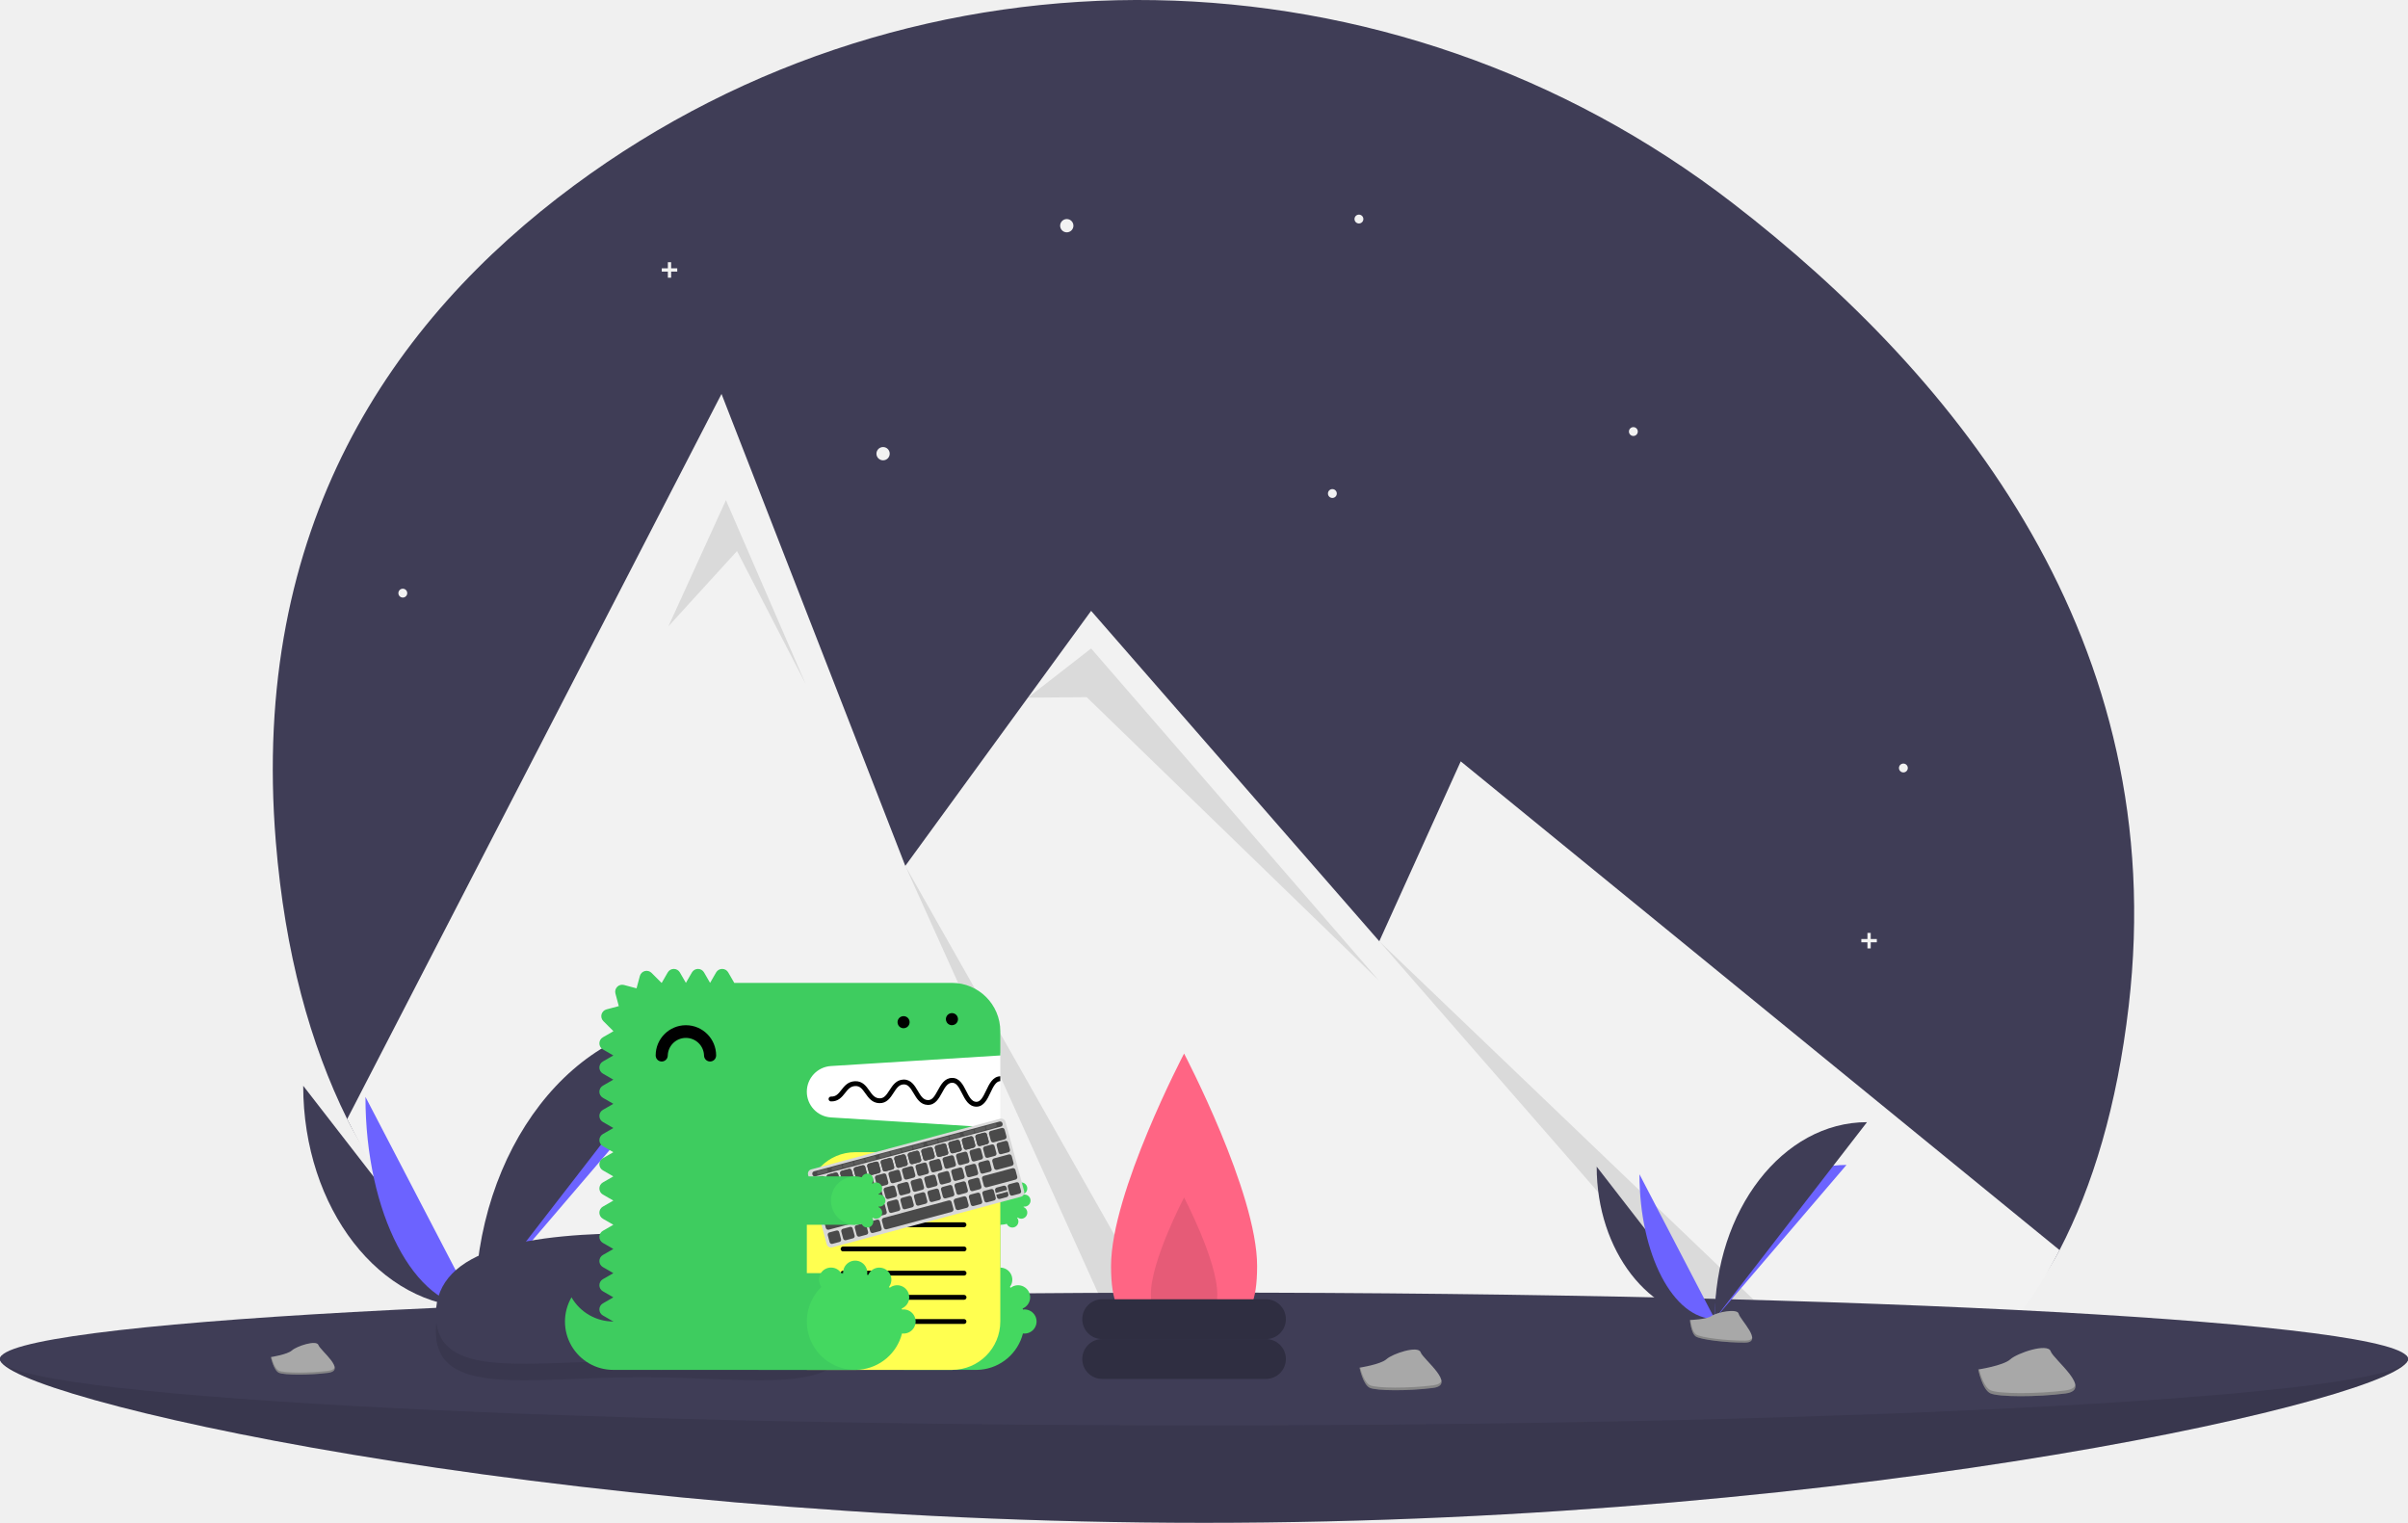
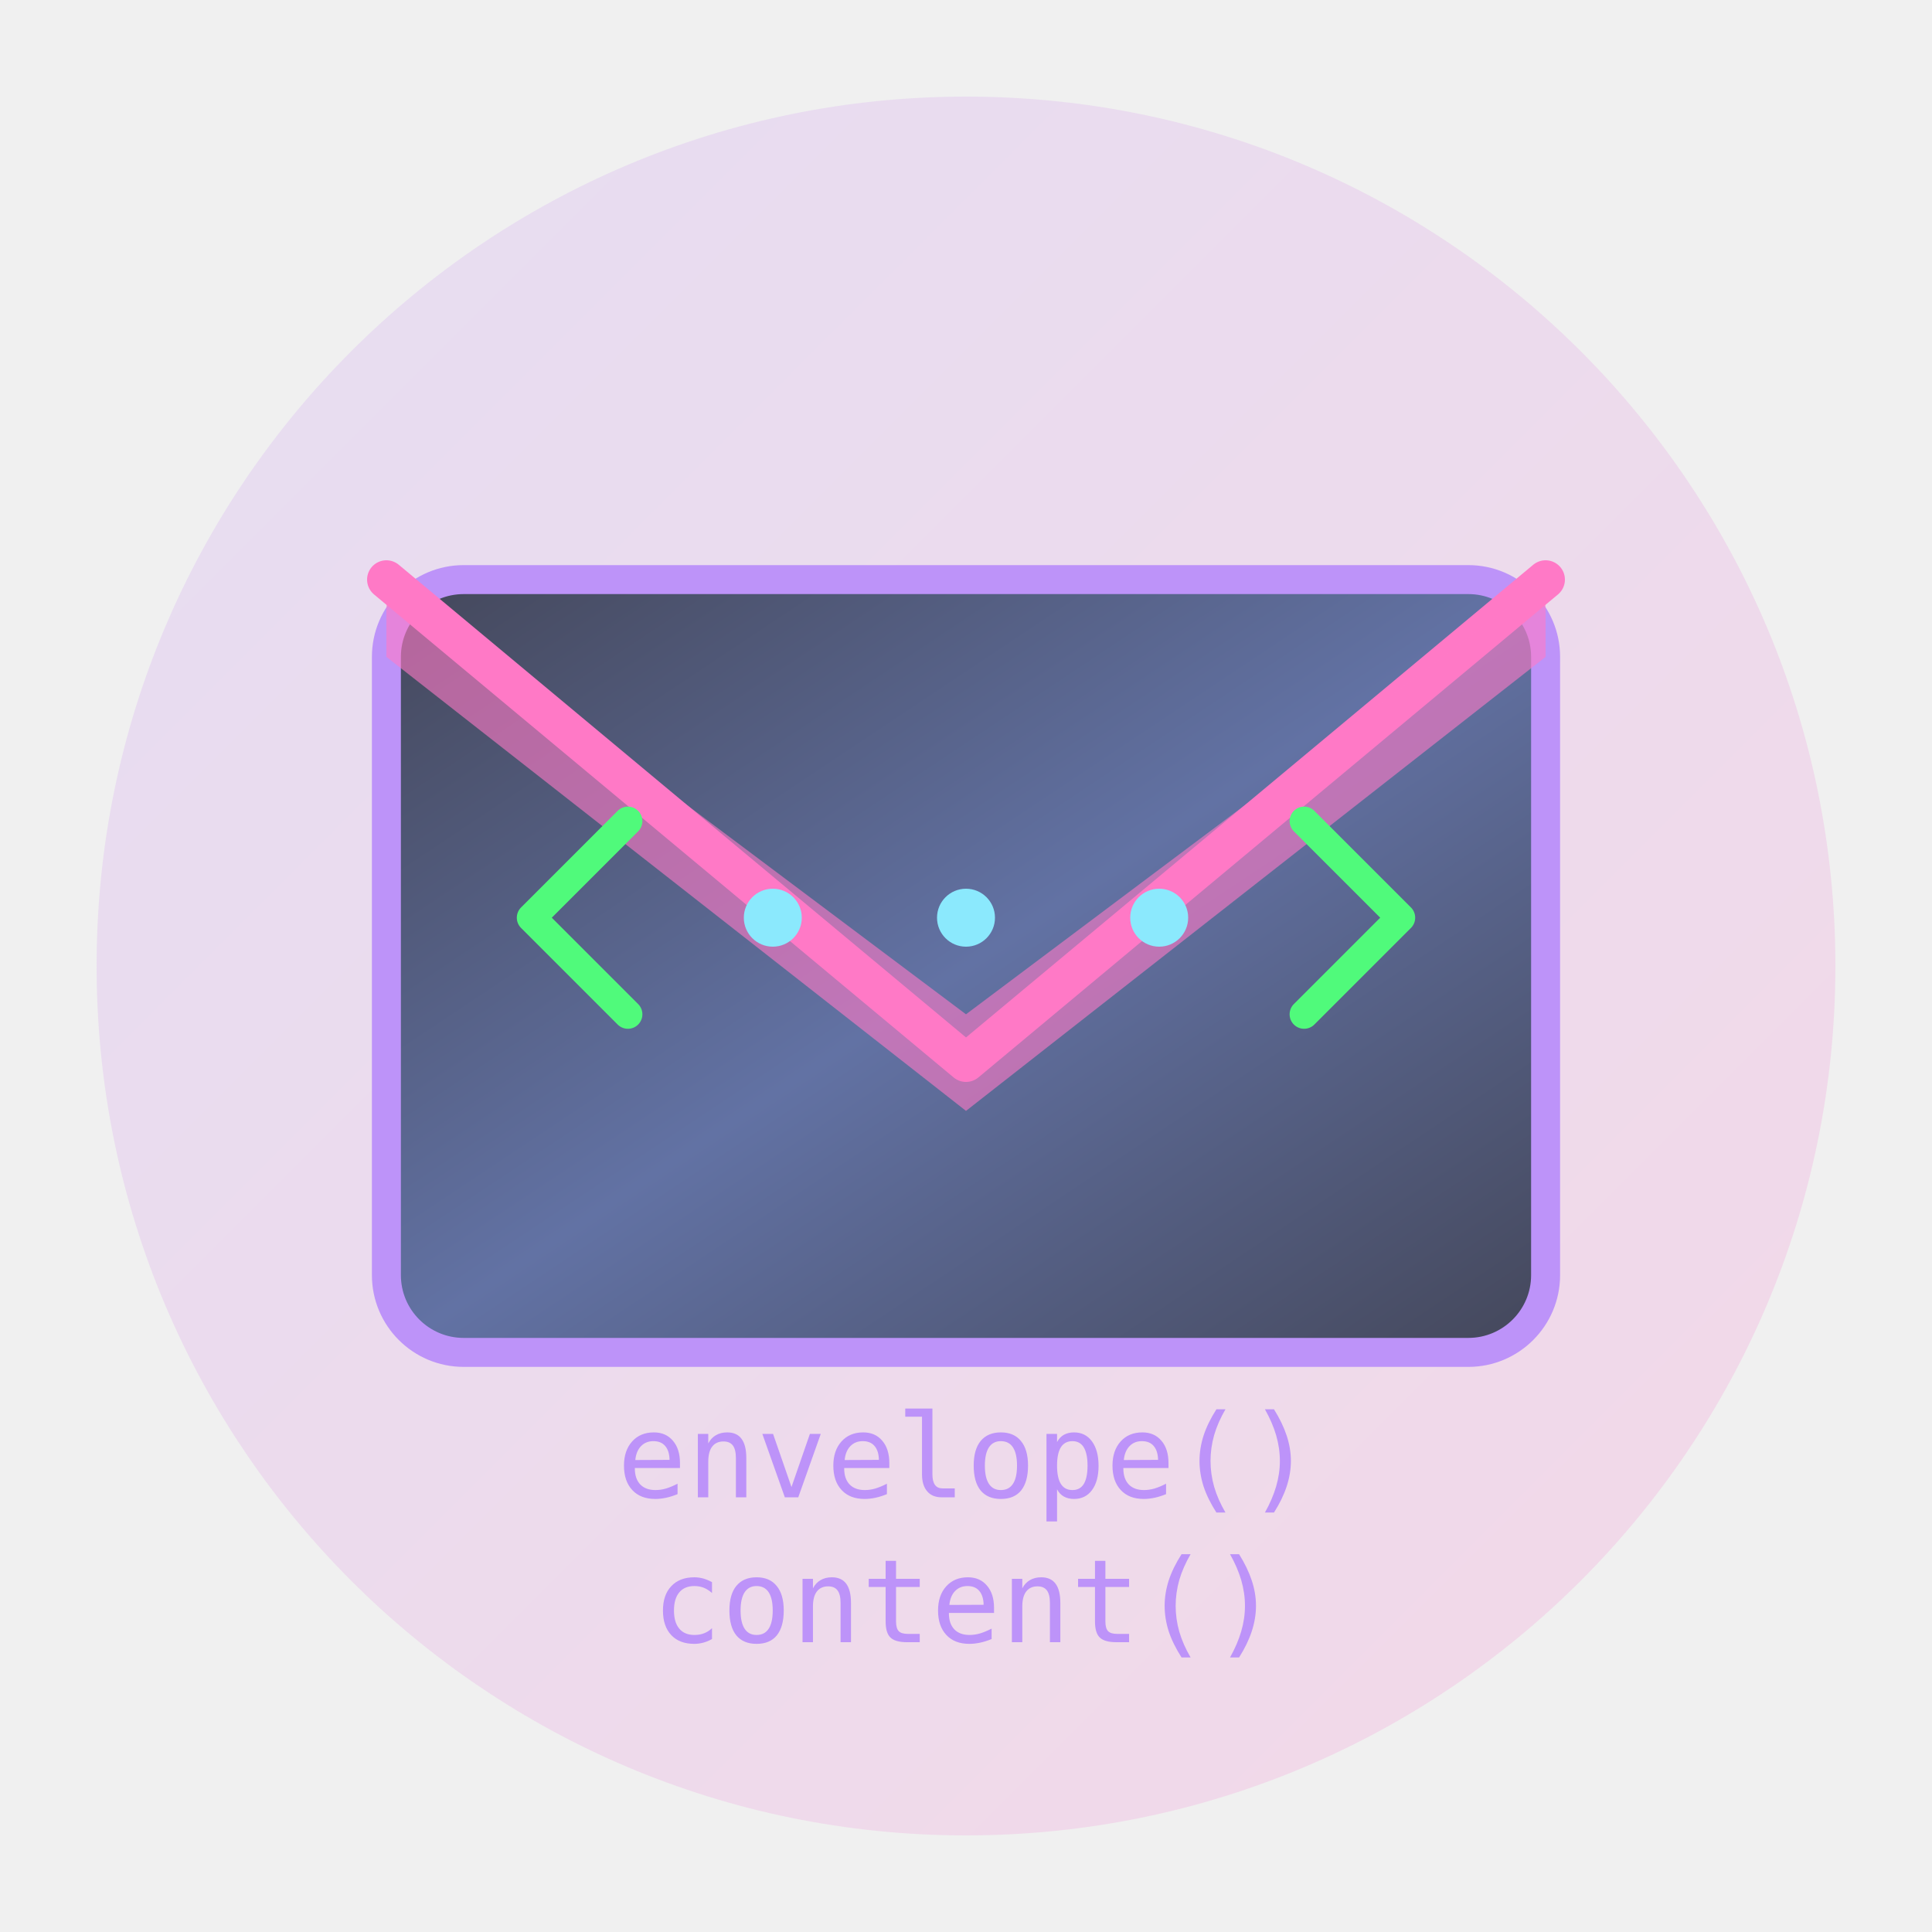
- <svg xmlns="http://www.w3.org/2000/svg" width="1088" height="687.962" viewBox="0 0 1088 687.962">
-   <g id="Group_12" data-name="Group 12" transform="translate(-57 -56)">
-     <g id="Group_11" data-name="Group 11" transform="translate(57 56)">
-       <path id="Path_83" data-name="Path 83" d="M1017.81,560.461c-5.27,45.15-16.22,81.4-31.25,110.31-20,38.52-54.21,54.04-84.77,70.28a193.275,193.275,0,0,1-27.46,11.94c-55.61,19.3-117.85,14.18-166.74,3.99a657.282,657.282,0,0,0-104.09-13.16q-14.97-.675-29.97-.67c-15.42.02-293.07,5.29-360.67-131.57-16.69-33.76-28.13-75-32.24-125.27-11.63-142.12,52.29-235.46,134.74-296.47,155.97-115.41,369.76-110.57,523.43,7.88C941.15,276.621,1036.99,396.031,1017.81,560.461Z" transform="translate(-56 -106.019)" fill="#3f3d56" />
-       <path id="Path_84" data-name="Path 84" d="M986.56,670.771c-20,38.52-47.21,64.04-77.77,80.28a193.272,193.272,0,0,1-27.46,11.94c-55.61,19.3-117.85,14.18-166.74,3.99a657.3,657.3,0,0,0-104.09-13.16q-14.97-.675-29.97-.67-23.13.03-46.25,1.72c-100.17,7.36-253.82-6.43-321.42-143.29L382,283.981,444.95,445.6l20.09,51.59,55.37-75.98L549,381.981l130.2,149.27,36.8-81.27L970.78,657.9l14.21,11.59Z" transform="translate(-56 -106.019)" fill="#f2f2f2" />
-       <path id="Path_85" data-name="Path 85" d="M302,282.962l26-57,36,83-31-60Z" opacity="0.1" />
-       <path id="Path_86" data-name="Path 86" d="M610.5,753.821q-14.97-.675-29.97-.67L465.04,497.191Z" transform="translate(-56 -106.019)" opacity="0.1" />
-       <path id="Path_87" data-name="Path 87" d="M464.411,315.191,493,292.962l130,150-132-128Z" opacity="0.1" />
-       <path id="Path_88" data-name="Path 88" d="M908.79,751.051a193.265,193.265,0,0,1-27.46,11.94L679.2,531.251Z" transform="translate(-56 -106.019)" opacity="0.1" />
-       <circle id="Ellipse_11" data-name="Ellipse 11" cx="3" cy="3" r="3" transform="translate(479 98.962)" fill="#f2f2f2" />
-       <circle id="Ellipse_12" data-name="Ellipse 12" cx="3" cy="3" r="3" transform="translate(396 201.962)" fill="#f2f2f2" />
-       <circle id="Ellipse_13" data-name="Ellipse 13" cx="2" cy="2" r="2" transform="translate(600 220.962)" fill="#f2f2f2" />
-       <circle id="Ellipse_14" data-name="Ellipse 14" cx="2" cy="2" r="2" transform="translate(180 265.962)" fill="#f2f2f2" />
-       <circle id="Ellipse_15" data-name="Ellipse 15" cx="2" cy="2" r="2" transform="translate(612 96.962)" fill="#f2f2f2" />
-       <circle id="Ellipse_16" data-name="Ellipse 16" cx="2" cy="2" r="2" transform="translate(736 192.962)" fill="#f2f2f2" />
-       <circle id="Ellipse_17" data-name="Ellipse 17" cx="2" cy="2" r="2" transform="translate(858 344.962)" fill="#f2f2f2" />
-       <path id="Path_89" data-name="Path 89" d="M306,121.222h-2.76v-2.76h-1.48v2.76H299V122.7h2.76v2.759h1.48V122.7H306Z" fill="#f2f2f2" />
-       <path id="Path_90" data-name="Path 90" d="M848,424.222h-2.76v-2.76h-1.48v2.76H841V425.7h2.76v2.759h1.48V425.7H848Z" fill="#f2f2f2" />
-       <path id="Path_91" data-name="Path 91" d="M1144,719.981c0,16.569-243.557,74-544,74s-544-57.431-544-74,243.557,14,544,14S1144,703.413,1144,719.981Z" transform="translate(-56 -106.019)" fill="#3f3d56" />
-       <path id="Path_92" data-name="Path 92" d="M1144,719.981c0,16.569-243.557,74-544,74s-544-57.431-544-74,243.557,14,544,14S1144,703.413,1144,719.981Z" transform="translate(-56 -106.019)" opacity="0.1" />
-       <ellipse id="Ellipse_18" data-name="Ellipse 18" cx="544" cy="30" rx="544" ry="30" transform="translate(0 583.962)" fill="#3f3d56" />
-       <path id="Path_93" data-name="Path 93" d="M624,677.981c0,33.137-14.775,24-33,24s-33,9.137-33-24,33-96,33-96S624,644.844,624,677.981Z" transform="translate(-56 -106.019)" fill="#ff6584" />
-       <path id="Path_94" data-name="Path 94" d="M606,690.66c0,15.062-6.716,10.909-15,10.909s-15,4.153-15-10.909,15-43.636,15-43.636S606,675.6,606,690.66Z" transform="translate(-56 -106.019)" opacity="0.1" />
-       <rect id="Rectangle_97" data-name="Rectangle 97" width="92" height="18" rx="9" transform="translate(489 604.962)" fill="#2f2e41" />
-       <rect id="Rectangle_98" data-name="Rectangle 98" width="92" height="18" rx="9" transform="translate(489 586.962)" fill="#2f2e41" />
-       <path id="Path_95" data-name="Path 95" d="M193,596.547c0,55.343,34.719,100.126,77.626,100.126" transform="translate(-56 -106.019)" fill="#3f3d56" />
-       <path id="Path_96" data-name="Path 96" d="M270.626,696.673c0-55.965,38.745-101.251,86.626-101.251" transform="translate(-56 -106.019)" fill="#6c63ff" />
-       <path id="Path_97" data-name="Path 97" d="M221.125,601.564c0,52.57,22.14,95.109,49.5,95.109" transform="translate(-56 -106.019)" fill="#6c63ff" />
-       <path id="Path_98" data-name="Path 98" d="M270.626,696.673c0-71.511,44.783-129.377,100.126-129.377" transform="translate(-56 -106.019)" fill="#3f3d56" />
-       <path id="Path_99" data-name="Path 99" d="M254.3,697.379s11.009-.339,14.326-2.7,16.934-5.183,17.757-1.395,16.544,18.844,4.115,18.945-28.879-1.936-32.19-3.953S254.3,697.379,254.3,697.379Z" transform="translate(-56 -106.019)" fill="#a8a8a8" />
-       <path id="Path_100" data-name="Path 100" d="M290.716,710.909c-12.429.1-28.879-1.936-32.19-3.953-2.522-1.536-3.527-7.048-3.863-9.591l-.368.014s.7,8.879,4.009,10.9,19.761,4.053,32.19,3.953c3.588-.029,4.827-1.305,4.759-3.2C294.755,710.174,293.386,710.887,290.716,710.909Z" transform="translate(-56 -106.019)" opacity="0.2" />
-       <path id="Path_101" data-name="Path 101" d="M777.429,633.081c0,38.029,23.857,68.8,53.341,68.8" transform="translate(-56 -106.019)" fill="#3f3d56" />
-       <path id="Path_102" data-name="Path 102" d="M830.769,701.882c0-38.456,26.623-69.575,59.525-69.575" transform="translate(-56 -106.019)" fill="#6c63ff" />
-       <path id="Path_103" data-name="Path 103" d="M796.755,636.528c0,36.124,15.213,65.354,34.014,65.354" transform="translate(-56 -106.019)" fill="#6c63ff" />
-       <path id="Path_104" data-name="Path 104" d="M830.769,701.882c0-49.139,30.773-88.9,68.8-88.9" transform="translate(-56 -106.019)" fill="#3f3d56" />
-       <path id="Path_105" data-name="Path 105" d="M819.548,702.367s7.565-.233,9.844-1.856,11.636-3.562,12.2-.958,11.368,12.949,2.828,13.018-19.844-1.33-22.119-2.716S819.548,702.367,819.548,702.367Z" transform="translate(-56 -106.019)" fill="#a8a8a8" />
-       <path id="Path_106" data-name="Path 106" d="M844.574,711.664c-8.54.069-19.844-1.33-22.119-2.716-1.733-1.056-2.423-4.843-2.654-6.59l-.253.01s.479,6.1,2.755,7.487,13.579,2.785,22.119,2.716c2.465-.02,3.317-.9,3.27-2.2C847.349,711.159,846.409,711.649,844.574,711.664Z" transform="translate(-56 -106.019)" opacity="0.2" />
-       <path id="Path_107" data-name="Path 107" d="M949.813,724.718s11.36-1.729,14.5-4.591,16.89-7.488,18.217-3.667,19.494,17.447,6.633,19.107-30.153,1.609-33.835-.065S949.813,724.718,949.813,724.718Z" transform="translate(-56 -106.019)" fill="#a8a8a8" />
-       <path id="Path_108" data-name="Path 108" d="M989.228,734.173c-12.86,1.659-30.153,1.609-33.835-.065-2.8-1.275-4.535-6.858-5.2-9.45l-.379.061s1.833,9.109,5.516,10.783,20.975,1.725,33.835.065c3.712-.479,4.836-1.956,4.529-3.906C993.319,732.907,991.991,733.817,989.228,734.173Z" transform="translate(-56 -106.019)" opacity="0.2" />
-       <path id="Path_109" data-name="Path 109" d="M670.26,723.9s9.587-1.459,12.237-3.875,14.255-6.32,15.374-3.095,16.452,14.725,5.6,16.125-25.448,1.358-28.555-.055S670.26,723.9,670.26,723.9Z" transform="translate(-56 -106.019)" fill="#a8a8a8" />
-       <path id="Path_110" data-name="Path 110" d="M703.524,731.875c-10.853,1.4-25.448,1.358-28.555-.055-2.367-1.076-3.827-5.788-4.39-7.976l-.32.051s1.547,7.687,4.655,9.1,17.7,1.456,28.555.055c3.133-.4,4.081-1.651,3.822-3.3C706.977,730.807,705.856,731.575,703.524,731.875Z" transform="translate(-56 -106.019)" opacity="0.2" />
-       <path id="Path_111" data-name="Path 111" d="M178.389,719.109s7.463-1.136,9.527-3.016,11.1-4.92,11.969-2.409,12.808,11.463,4.358,12.553-19.811,1.057-22.23-.043S178.389,719.109,178.389,719.109Z" transform="translate(-56 -106.019)" fill="#a8a8a8" />
-       <path id="Path_112" data-name="Path 112" d="M204.285,725.321c-8.449,1.09-19.811,1.057-22.23-.043-1.842-.838-2.979-4.506-3.417-6.209l-.249.04s1.2,5.984,3.624,7.085,13.781,1.133,22.23.043c2.439-.315,3.177-1.285,2.976-2.566C206.973,724.489,206.1,725.087,204.285,725.321Z" transform="translate(-56 -106.019)" opacity="0.2" />
-       <path id="Path_113" data-name="Path 113" d="M439.7,707.337c0,30.22-42.124,20.873-93.7,20.873s-93.074,9.347-93.074-20.873,42.118-36.793,93.694-36.793S439.7,677.117,439.7,707.337Z" transform="translate(-56 -106.019)" opacity="0.1" />
-       <path id="Path_114" data-name="Path 114" d="M439.7,699.9c0,30.22-42.124,20.873-93.7,20.873s-93.074,9.347-93.074-20.873S295.04,663.1,346.616,663.1,439.7,669.676,439.7,699.9Z" transform="translate(-56 -106.019)" fill="#3f3d56" />
-     </g>
-     <g id="docusaurus_keytar" transform="translate(312.271 493.733)">
-       <path id="Path_40" data-name="Path 40" d="M99,52h91.791V89.153H99Z" transform="translate(5.904 -14.001)" fill="#fff" fill-rule="evenodd" />
-       <path id="Path_41" data-name="Path 41" d="M24.855,163.927A21.828,21.828,0,0,1,5.947,153a21.829,21.829,0,0,0,18.908,32.782H46.71V163.927Z" transform="translate(-3 -4.634)" fill="#3ecc5f" fill-rule="evenodd" />
-       <path id="Path_42" data-name="Path 42" d="M121.861,61.1l76.514-4.782V45.39A21.854,21.854,0,0,0,176.52,23.535H78.173L75.441,18.8a3.154,3.154,0,0,0-5.464,0l-2.732,4.732L64.513,18.8a3.154,3.154,0,0,0-5.464,0l-2.732,4.732L53.586,18.8a3.154,3.154,0,0,0-5.464,0L45.39,23.535c-.024,0-.046,0-.071,0l-4.526-4.525a3.153,3.153,0,0,0-5.276,1.414l-1.5,5.577-5.674-1.521a3.154,3.154,0,0,0-3.863,3.864L26,34.023l-5.575,1.494a3.155,3.155,0,0,0-1.416,5.278l4.526,4.526c0,.023,0,.046,0,.07L18.8,48.122a3.154,3.154,0,0,0,0,5.464l4.732,2.732L18.8,59.05a3.154,3.154,0,0,0,0,5.464l4.732,2.732L18.8,69.977a3.154,3.154,0,0,0,0,5.464l4.732,2.732L18.8,80.9a3.154,3.154,0,0,0,0,5.464L23.535,89.1,18.8,91.832a3.154,3.154,0,0,0,0,5.464l4.732,2.732L18.8,102.76a3.154,3.154,0,0,0,0,5.464l4.732,2.732L18.8,113.687a3.154,3.154,0,0,0,0,5.464l4.732,2.732L18.8,124.615a3.154,3.154,0,0,0,0,5.464l4.732,2.732L18.8,135.542a3.154,3.154,0,0,0,0,5.464l4.732,2.732L18.8,146.469a3.154,3.154,0,0,0,0,5.464l4.732,2.732L18.8,157.4a3.154,3.154,0,0,0,0,5.464l4.732,2.732L18.8,168.324a3.154,3.154,0,0,0,0,5.464l4.732,2.732A21.854,21.854,0,0,0,45.39,198.375H176.52a21.854,21.854,0,0,0,21.855-21.855V89.1l-76.514-4.782a11.632,11.632,0,0,1,0-23.219" transform="translate(-1.681 -17.226)" fill="#3ecc5f" fill-rule="evenodd" />
-       <path id="Path_43" data-name="Path 43" d="M143,186.71h32.782V143H143Z" transform="translate(9.984 -5.561)" fill="#3ecc5f" fill-rule="evenodd" />
-       <path id="Path_44" data-name="Path 44" d="M196.71,159.855a5.438,5.438,0,0,0-.7.07c-.042-.164-.081-.329-.127-.493a5.457,5.457,0,1,0-5.4-9.372q-.181-.185-.366-.367a5.454,5.454,0,1,0-9.384-5.4c-.162-.046-.325-.084-.486-.126a5.467,5.467,0,1,0-10.788,0c-.162.042-.325.08-.486.126a5.457,5.457,0,1,0-9.384,5.4,21.843,21.843,0,1,0,36.421,21.02,5.452,5.452,0,1,0,.7-10.858" transform="translate(10.912 -6.025)" fill="#44d860" fill-rule="evenodd" />
-       <path id="Path_45" data-name="Path 45" d="M153,124.855h32.782V103H153Z" transform="translate(10.912 -9.271)" fill="#3ecc5f" fill-rule="evenodd" />
-       <path id="Path_46" data-name="Path 46" d="M194.855,116.765a2.732,2.732,0,1,0,0-5.464,2.811,2.811,0,0,0-.349.035c-.022-.082-.04-.164-.063-.246a2.733,2.733,0,0,0-1.052-5.253,2.7,2.7,0,0,0-1.648.566q-.09-.093-.184-.184a2.7,2.7,0,0,0,.553-1.633,2.732,2.732,0,0,0-5.245-1.07,10.928,10.928,0,1,0,0,21.031,2.732,2.732,0,0,0,5.245-1.07,2.7,2.7,0,0,0-.553-1.633q.093-.09.184-.184a2.7,2.7,0,0,0,1.648.566,2.732,2.732,0,0,0,1.052-5.253c.023-.081.042-.164.063-.246a2.814,2.814,0,0,0,.349.035" transform="translate(12.767 -9.377)" fill="#44d860" fill-rule="evenodd" />
-       <path id="Path_47" data-name="Path 47" d="M65.087,56.891a2.732,2.732,0,0,1-2.732-2.732,8.2,8.2,0,0,0-16.391,0,2.732,2.732,0,0,1-5.464,0,13.659,13.659,0,0,1,27.319,0,2.732,2.732,0,0,1-2.732,2.732" transform="translate(0.478 -15.068)" fill-rule="evenodd" />
-       <path id="Path_48" data-name="Path 48" d="M103,191.347h65.565a21.854,21.854,0,0,0,21.855-21.855V93H124.855A21.854,21.854,0,0,0,103,114.855Z" transform="translate(6.275 -10.199)" fill="#ffff50" fill-rule="evenodd" />
-       <path id="Path_49" data-name="Path 49" d="M173.216,129.787H118.535a1.093,1.093,0,1,1,0-2.185h54.681a1.093,1.093,0,0,1,0,2.185m0,21.855H118.535a1.093,1.093,0,1,1,0-2.186h54.681a1.093,1.093,0,0,1,0,2.186m0,21.855H118.535a1.093,1.093,0,1,1,0-2.185h54.681a1.093,1.093,0,0,1,0,2.185m0-54.434H118.535a1.093,1.093,0,1,1,0-2.185h54.681a1.093,1.093,0,0,1,0,2.185m0,21.652H118.535a1.093,1.093,0,1,1,0-2.186h54.681a1.093,1.093,0,0,1,0,2.186m0,21.855H118.535a1.093,1.093,0,1,1,0-2.186h54.681a1.093,1.093,0,0,1,0,2.186M189.585,61.611c-.013,0-.024-.007-.037-.005-3.377.115-4.974,3.492-6.384,6.472-1.471,3.114-2.608,5.139-4.473,5.078-2.064-.074-3.244-2.406-4.494-4.874-1.436-2.835-3.075-6.049-6.516-5.929-3.329.114-4.932,3.053-6.346,5.646-1.5,2.762-2.529,4.442-4.5,4.364-2.106-.076-3.225-1.972-4.52-4.167-1.444-2.443-3.112-5.191-6.487-5.1-3.272.113-4.879,2.606-6.3,4.808-1.5,2.328-2.552,3.746-4.551,3.662-2.156-.076-3.27-1.65-4.558-3.472-1.447-2.047-3.077-4.363-6.442-4.251-3.2.109-4.807,2.153-6.224,3.954-1.346,1.709-2.4,3.062-4.621,2.977a1.093,1.093,0,0,0-.079,2.186c3.3.11,4.967-1.967,6.417-3.81,1.286-1.635,2.4-3.045,4.582-3.12,2.1-.09,3.091,1.218,4.584,3.327,1.417,2,3.026,4.277,6.263,4.394,3.391.114,5.022-2.42,6.467-4.663,1.292-2,2.406-3.734,4.535-3.807,1.959-.073,3.026,1.475,4.529,4.022,1.417,2.4,3.023,5.121,6.324,5.241,3.415.118,5.064-2.863,6.5-5.5,1.245-2.282,2.419-4.437,4.5-4.509,1.959-.046,2.981,1.743,4.492,4.732,1.412,2.79,3.013,5.95,6.365,6.071l.185,0c3.348,0,4.937-3.36,6.343-6.331,1.245-2.634,2.423-5.114,4.444-5.216Z" transform="translate(7.109 -13.11)" fill-rule="evenodd" />
-       <path id="Path_50" data-name="Path 50" d="M83,186.71h43.71V143H83Z" transform="translate(4.42 -5.561)" fill="#3ecc5f" fill-rule="evenodd" />
-       <g id="Group_8" data-name="Group 8" transform="matrix(0.966, -0.259, 0.259, 0.966, 109.327, 91.085)">
-         <rect id="Rectangle_3" data-name="Rectangle 3" width="92.361" height="36.462" rx="2" transform="translate(0 0)" fill="#d8d8d8" />
-         <g id="Group_2" data-name="Group 2" transform="translate(1.531 23.03)">
-           <rect id="Rectangle_4" data-name="Rectangle 4" width="5.336" height="5.336" rx="1" transform="translate(16.797 0)" fill="#4a4a4a" />
-           <rect id="Rectangle_5" data-name="Rectangle 5" width="5.336" height="5.336" rx="1" transform="translate(23.12 0)" fill="#4a4a4a" />
-           <rect id="Rectangle_6" data-name="Rectangle 6" width="5.336" height="5.336" rx="1" transform="translate(29.444 0)" fill="#4a4a4a" />
-           <rect id="Rectangle_7" data-name="Rectangle 7" width="5.336" height="5.336" rx="1" transform="translate(35.768 0)" fill="#4a4a4a" />
-           <rect id="Rectangle_8" data-name="Rectangle 8" width="5.336" height="5.336" rx="1" transform="translate(42.091 0)" fill="#4a4a4a" />
-           <rect id="Rectangle_9" data-name="Rectangle 9" width="5.336" height="5.336" rx="1" transform="translate(48.415 0)" fill="#4a4a4a" />
-           <rect id="Rectangle_10" data-name="Rectangle 10" width="5.336" height="5.336" rx="1" transform="translate(54.739 0)" fill="#4a4a4a" />
-           <rect id="Rectangle_11" data-name="Rectangle 11" width="5.336" height="5.336" rx="1" transform="translate(61.063 0)" fill="#4a4a4a" />
-           <rect id="Rectangle_12" data-name="Rectangle 12" width="5.336" height="5.336" rx="1" transform="translate(67.386 0)" fill="#4a4a4a" />
-           <path id="Path_51" data-name="Path 51" d="M1.093,0H14.518a1.093,1.093,0,0,1,1.093,1.093V4.243a1.093,1.093,0,0,1-1.093,1.093H1.093A1.093,1.093,0,0,1,0,4.243V1.093A1.093,1.093,0,0,1,1.093,0ZM75,0H88.426a1.093,1.093,0,0,1,1.093,1.093V4.243a1.093,1.093,0,0,1-1.093,1.093H75a1.093,1.093,0,0,1-1.093-1.093V1.093A1.093,1.093,0,0,1,75,0Z" transform="translate(0 0)" fill="#4a4a4a" fill-rule="evenodd" />
-         </g>
-         <g id="Group_3" data-name="Group 3" transform="translate(1.531 10.261)">
-           <path id="Path_52" data-name="Path 52" d="M1.093,0H6.218A1.093,1.093,0,0,1,7.31,1.093V4.242A1.093,1.093,0,0,1,6.218,5.335H1.093A1.093,1.093,0,0,1,0,4.242V1.093A1.093,1.093,0,0,1,1.093,0Z" transform="translate(0 0)" fill="#4a4a4a" fill-rule="evenodd" />
-           <rect id="Rectangle_13" data-name="Rectangle 13" width="5.336" height="5.336" rx="1" transform="translate(8.299 0)" fill="#4a4a4a" />
-           <rect id="Rectangle_14" data-name="Rectangle 14" width="5.336" height="5.336" rx="1" transform="translate(14.623 0)" fill="#4a4a4a" />
-           <rect id="Rectangle_15" data-name="Rectangle 15" width="5.336" height="5.336" rx="1" transform="translate(20.947 0)" fill="#4a4a4a" />
-           <rect id="Rectangle_16" data-name="Rectangle 16" width="5.336" height="5.336" rx="1" transform="translate(27.271 0)" fill="#4a4a4a" />
-           <rect id="Rectangle_17" data-name="Rectangle 17" width="5.336" height="5.336" rx="1" transform="translate(33.594 0)" fill="#4a4a4a" />
-           <rect id="Rectangle_18" data-name="Rectangle 18" width="5.336" height="5.336" rx="1" transform="translate(39.918 0)" fill="#4a4a4a" />
-           <rect id="Rectangle_19" data-name="Rectangle 19" width="5.336" height="5.336" rx="1" transform="translate(46.242 0)" fill="#4a4a4a" />
-           <rect id="Rectangle_20" data-name="Rectangle 20" width="5.336" height="5.336" rx="1" transform="translate(52.565 0)" fill="#4a4a4a" />
-           <rect id="Rectangle_21" data-name="Rectangle 21" width="5.336" height="5.336" rx="1" transform="translate(58.888 0)" fill="#4a4a4a" />
-           <rect id="Rectangle_22" data-name="Rectangle 22" width="5.336" height="5.336" rx="1" transform="translate(65.212 0)" fill="#4a4a4a" />
-           <rect id="Rectangle_23" data-name="Rectangle 23" width="5.336" height="5.336" rx="1" transform="translate(71.536 0)" fill="#4a4a4a" />
-           <rect id="Rectangle_24" data-name="Rectangle 24" width="5.336" height="5.336" rx="1" transform="translate(77.859 0)" fill="#4a4a4a" />
-           <rect id="Rectangle_25" data-name="Rectangle 25" width="5.336" height="5.336" rx="1" transform="translate(84.183 0)" fill="#4a4a4a" />
-         </g>
-         <g id="Group_4" data-name="Group 4" transform="translate(91.05 9.546) rotate(180)">
-           <path id="Path_53" data-name="Path 53" d="M1.093,0H6.219A1.093,1.093,0,0,1,7.312,1.093v3.15A1.093,1.093,0,0,1,6.219,5.336H1.093A1.093,1.093,0,0,1,0,4.243V1.093A1.093,1.093,0,0,1,1.093,0Z" transform="translate(0 0)" fill="#4a4a4a" fill-rule="evenodd" />
-           <rect id="Rectangle_26" data-name="Rectangle 26" width="5.336" height="5.336" rx="1" transform="translate(8.299 0)" fill="#4a4a4a" />
-           <rect id="Rectangle_27" data-name="Rectangle 27" width="5.336" height="5.336" rx="1" transform="translate(14.623 0)" fill="#4a4a4a" />
-           <rect id="Rectangle_28" data-name="Rectangle 28" width="5.336" height="5.336" rx="1" transform="translate(20.947 0)" fill="#4a4a4a" />
-           <rect id="Rectangle_29" data-name="Rectangle 29" width="5.336" height="5.336" rx="1" transform="translate(27.271 0)" fill="#4a4a4a" />
-           <rect id="Rectangle_30" data-name="Rectangle 30" width="5.336" height="5.336" rx="1" transform="translate(33.594 0)" fill="#4a4a4a" />
-           <rect id="Rectangle_31" data-name="Rectangle 31" width="5.336" height="5.336" rx="1" transform="translate(39.918 0)" fill="#4a4a4a" />
-           <rect id="Rectangle_32" data-name="Rectangle 32" width="5.336" height="5.336" rx="1" transform="translate(46.242 0)" fill="#4a4a4a" />
-           <rect id="Rectangle_33" data-name="Rectangle 33" width="5.336" height="5.336" rx="1" transform="translate(52.565 0)" fill="#4a4a4a" />
-           <rect id="Rectangle_34" data-name="Rectangle 34" width="5.336" height="5.336" rx="1" transform="translate(58.889 0)" fill="#4a4a4a" />
-           <rect id="Rectangle_35" data-name="Rectangle 35" width="5.336" height="5.336" rx="1" transform="translate(65.213 0)" fill="#4a4a4a" />
-           <rect id="Rectangle_36" data-name="Rectangle 36" width="5.336" height="5.336" rx="1" transform="translate(71.537 0)" fill="#4a4a4a" />
-           <rect id="Rectangle_37" data-name="Rectangle 37" width="5.336" height="5.336" rx="1" transform="translate(77.86 0)" fill="#4a4a4a" />
-           <rect id="Rectangle_38" data-name="Rectangle 38" width="5.336" height="5.336" rx="1" transform="translate(84.183 0)" fill="#4a4a4a" />
-           <rect id="Rectangle_39" data-name="Rectangle 39" width="5.336" height="5.336" rx="1" transform="translate(8.299 0)" fill="#4a4a4a" />
-           <rect id="Rectangle_40" data-name="Rectangle 40" width="5.336" height="5.336" rx="1" transform="translate(14.623 0)" fill="#4a4a4a" />
-           <rect id="Rectangle_41" data-name="Rectangle 41" width="5.336" height="5.336" rx="1" transform="translate(20.947 0)" fill="#4a4a4a" />
-           <rect id="Rectangle_42" data-name="Rectangle 42" width="5.336" height="5.336" rx="1" transform="translate(27.271 0)" fill="#4a4a4a" />
-           <rect id="Rectangle_43" data-name="Rectangle 43" width="5.336" height="5.336" rx="1" transform="translate(33.594 0)" fill="#4a4a4a" />
-           <rect id="Rectangle_44" data-name="Rectangle 44" width="5.336" height="5.336" rx="1" transform="translate(39.918 0)" fill="#4a4a4a" />
-           <rect id="Rectangle_45" data-name="Rectangle 45" width="5.336" height="5.336" rx="1" transform="translate(46.242 0)" fill="#4a4a4a" />
-           <rect id="Rectangle_46" data-name="Rectangle 46" width="5.336" height="5.336" rx="1" transform="translate(52.565 0)" fill="#4a4a4a" />
-           <rect id="Rectangle_47" data-name="Rectangle 47" width="5.336" height="5.336" rx="1" transform="translate(58.889 0)" fill="#4a4a4a" />
-           <rect id="Rectangle_48" data-name="Rectangle 48" width="5.336" height="5.336" rx="1" transform="translate(65.213 0)" fill="#4a4a4a" />
-           <rect id="Rectangle_49" data-name="Rectangle 49" width="5.336" height="5.336" rx="1" transform="translate(71.537 0)" fill="#4a4a4a" />
-           <rect id="Rectangle_50" data-name="Rectangle 50" width="5.336" height="5.336" rx="1" transform="translate(77.86 0)" fill="#4a4a4a" />
-           <rect id="Rectangle_51" data-name="Rectangle 51" width="5.336" height="5.336" rx="1" transform="translate(84.183 0)" fill="#4a4a4a" />
-         </g>
-         <g id="Group_6" data-name="Group 6" transform="translate(1.531 16.584)">
-           <path id="Path_54" data-name="Path 54" d="M1.093,0h7.3A1.093,1.093,0,0,1,9.485,1.093v3.15A1.093,1.093,0,0,1,8.392,5.336h-7.3A1.093,1.093,0,0,1,0,4.243V1.094A1.093,1.093,0,0,1,1.093,0Z" transform="translate(0 0)" fill="#4a4a4a" fill-rule="evenodd" />
-           <g id="Group_5" data-name="Group 5" transform="translate(10.671 0)">
-             <rect id="Rectangle_52" data-name="Rectangle 52" width="5.336" height="5.336" rx="1" fill="#4a4a4a" />
-             <rect id="Rectangle_53" data-name="Rectangle 53" width="5.336" height="5.336" rx="1" transform="translate(6.324 0)" fill="#4a4a4a" />
-             <rect id="Rectangle_54" data-name="Rectangle 54" width="5.336" height="5.336" rx="1" transform="translate(12.647 0)" fill="#4a4a4a" />
-             <rect id="Rectangle_55" data-name="Rectangle 55" width="5.336" height="5.336" rx="1" transform="translate(18.971 0)" fill="#4a4a4a" />
-             <rect id="Rectangle_56" data-name="Rectangle 56" width="5.336" height="5.336" rx="1" transform="translate(25.295 0)" fill="#4a4a4a" />
-             <rect id="Rectangle_57" data-name="Rectangle 57" width="5.336" height="5.336" rx="1" transform="translate(31.619 0)" fill="#4a4a4a" />
-             <rect id="Rectangle_58" data-name="Rectangle 58" width="5.336" height="5.336" rx="1" transform="translate(37.942 0)" fill="#4a4a4a" />
-             <rect id="Rectangle_59" data-name="Rectangle 59" width="5.336" height="5.336" rx="1" transform="translate(44.265 0)" fill="#4a4a4a" />
-             <rect id="Rectangle_60" data-name="Rectangle 60" width="5.336" height="5.336" rx="1" transform="translate(50.589 0)" fill="#4a4a4a" />
-             <rect id="Rectangle_61" data-name="Rectangle 61" width="5.336" height="5.336" rx="1" transform="translate(56.912 0)" fill="#4a4a4a" />
-             <rect id="Rectangle_62" data-name="Rectangle 62" width="5.336" height="5.336" rx="1" transform="translate(63.236 0)" fill="#4a4a4a" />
-           </g>
-           <path id="Path_55" data-name="Path 55" d="M1.094,0H8A1.093,1.093,0,0,1,9.091,1.093v3.15A1.093,1.093,0,0,1,8,5.336H1.093A1.093,1.093,0,0,1,0,4.243V1.094A1.093,1.093,0,0,1,1.093,0Z" transform="translate(80.428 0)" fill="#4a4a4a" fill-rule="evenodd" />
-         </g>
-         <g id="Group_7" data-name="Group 7" transform="translate(1.531 29.627)">
-           <rect id="Rectangle_63" data-name="Rectangle 63" width="5.336" height="5.336" rx="1" transform="translate(0 0)" fill="#4a4a4a" />
-           <rect id="Rectangle_64" data-name="Rectangle 64" width="5.336" height="5.336" rx="1" transform="translate(6.324 0)" fill="#4a4a4a" />
-           <rect id="Rectangle_65" data-name="Rectangle 65" width="5.336" height="5.336" rx="1" transform="translate(12.647 0)" fill="#4a4a4a" />
-           <rect id="Rectangle_66" data-name="Rectangle 66" width="5.336" height="5.336" rx="1" transform="translate(18.971 0)" fill="#4a4a4a" />
-           <path id="Path_56" data-name="Path 56" d="M1.093,0H31.515a1.093,1.093,0,0,1,1.093,1.093V4.244a1.093,1.093,0,0,1-1.093,1.093H1.093A1.093,1.093,0,0,1,0,4.244V1.093A1.093,1.093,0,0,1,1.093,0ZM34.687,0h3.942a1.093,1.093,0,0,1,1.093,1.093V4.244a1.093,1.093,0,0,1-1.093,1.093H34.687a1.093,1.093,0,0,1-1.093-1.093V1.093A1.093,1.093,0,0,1,34.687,0Z" transform="translate(25.294 0)" fill="#4a4a4a" fill-rule="evenodd" />
-           <rect id="Rectangle_67" data-name="Rectangle 67" width="5.336" height="5.336" rx="1" transform="translate(66.003 0)" fill="#4a4a4a" />
-           <rect id="Rectangle_68" data-name="Rectangle 68" width="5.336" height="5.336" rx="1" transform="translate(72.327 0)" fill="#4a4a4a" />
-           <rect id="Rectangle_69" data-name="Rectangle 69" width="5.336" height="5.336" rx="1" transform="translate(84.183 0)" fill="#4a4a4a" />
-           <path id="Path_57" data-name="Path 57" d="M5.336,0V1.18A1.093,1.093,0,0,1,4.243,2.273H1.093A1.093,1.093,0,0,1,0,1.18V0Z" transform="translate(83.59 2.273) rotate(180)" fill="#4a4a4a" />
-           <path id="Path_58" data-name="Path 58" d="M5.336,0V1.18A1.093,1.093,0,0,1,4.243,2.273H1.093A1.093,1.093,0,0,1,0,1.18V0Z" transform="translate(78.255 3.063)" fill="#4a4a4a" />
-         </g>
-         <rect id="Rectangle_70" data-name="Rectangle 70" width="88.927" height="2.371" rx="1.085" transform="translate(1.925 1.17)" fill="#4a4a4a" />
-         <rect id="Rectangle_71" data-name="Rectangle 71" width="4.986" height="1.581" rx="0.723" transform="translate(4.1 1.566)" fill="#d8d8d8" opacity="0.136" />
-         <rect id="Rectangle_72" data-name="Rectangle 72" width="4.986" height="1.581" rx="0.723" transform="translate(10.923 1.566)" fill="#d8d8d8" opacity="0.136" />
-         <rect id="Rectangle_73" data-name="Rectangle 73" width="4.986" height="1.581" rx="0.723" transform="translate(16.173 1.566)" fill="#d8d8d8" opacity="0.136" />
-         <rect id="Rectangle_74" data-name="Rectangle 74" width="4.986" height="1.581" rx="0.723" transform="translate(21.421 1.566)" fill="#d8d8d8" opacity="0.136" />
-         <rect id="Rectangle_75" data-name="Rectangle 75" width="4.986" height="1.581" rx="0.723" transform="translate(26.671 1.566)" fill="#d8d8d8" opacity="0.136" />
-         <rect id="Rectangle_76" data-name="Rectangle 76" width="4.986" height="1.581" rx="0.723" transform="translate(33.232 1.566)" fill="#d8d8d8" opacity="0.136" />
-         <rect id="Rectangle_77" data-name="Rectangle 77" width="4.986" height="1.581" rx="0.723" transform="translate(38.48 1.566)" fill="#d8d8d8" opacity="0.136" />
-         <rect id="Rectangle_78" data-name="Rectangle 78" width="4.986" height="1.581" rx="0.723" transform="translate(43.73 1.566)" fill="#d8d8d8" opacity="0.136" />
-         <rect id="Rectangle_79" data-name="Rectangle 79" width="4.986" height="1.581" rx="0.723" transform="translate(48.978 1.566)" fill="#d8d8d8" opacity="0.136" />
-         <rect id="Rectangle_80" data-name="Rectangle 80" width="4.986" height="1.581" rx="0.723" transform="translate(55.54 1.566)" fill="#d8d8d8" opacity="0.136" />
-         <rect id="Rectangle_81" data-name="Rectangle 81" width="4.986" height="1.581" rx="0.723" transform="translate(60.788 1.566)" fill="#d8d8d8" opacity="0.136" />
-         <rect id="Rectangle_82" data-name="Rectangle 82" width="4.986" height="1.581" rx="0.723" transform="translate(66.038 1.566)" fill="#d8d8d8" opacity="0.136" />
-         <rect id="Rectangle_83" data-name="Rectangle 83" width="4.986" height="1.581" rx="0.723" transform="translate(72.599 1.566)" fill="#d8d8d8" opacity="0.136" />
-         <rect id="Rectangle_84" data-name="Rectangle 84" width="4.986" height="1.581" rx="0.723" transform="translate(77.847 1.566)" fill="#d8d8d8" opacity="0.136" />
-         <rect id="Rectangle_85" data-name="Rectangle 85" width="4.986" height="1.581" rx="0.723" transform="translate(83.097 1.566)" fill="#d8d8d8" opacity="0.136" />
-       </g>
-       <path id="Path_59" data-name="Path 59" d="M146.71,159.855a5.439,5.439,0,0,0-.7.07c-.042-.164-.081-.329-.127-.493a5.457,5.457,0,1,0-5.4-9.372q-.181-.185-.366-.367a5.454,5.454,0,1,0-9.384-5.4c-.162-.046-.325-.084-.486-.126a5.467,5.467,0,1,0-10.788,0c-.162.042-.325.08-.486.126a5.457,5.457,0,1,0-9.384,5.4,21.843,21.843,0,1,0,36.421,21.02,5.452,5.452,0,1,0,.7-10.858" transform="translate(6.275 -6.025)" fill="#44d860" fill-rule="evenodd" />
-       <path id="Path_60" data-name="Path 60" d="M83,124.855h43.71V103H83Z" transform="translate(4.42 -9.271)" fill="#3ecc5f" fill-rule="evenodd" />
-       <path id="Path_61" data-name="Path 61" d="M134.855,116.765a2.732,2.732,0,1,0,0-5.464,2.811,2.811,0,0,0-.349.035c-.022-.082-.04-.164-.063-.246a2.733,2.733,0,0,0-1.052-5.253,2.7,2.7,0,0,0-1.648.566q-.09-.093-.184-.184a2.7,2.7,0,0,0,.553-1.633,2.732,2.732,0,0,0-5.245-1.07,10.928,10.928,0,1,0,0,21.031,2.732,2.732,0,0,0,5.245-1.07,2.7,2.7,0,0,0-.553-1.633q.093-.09.184-.184a2.7,2.7,0,0,0,1.648.566,2.732,2.732,0,0,0,1.052-5.253c.023-.081.042-.164.063-.246a2.811,2.811,0,0,0,.349.035" transform="translate(7.202 -9.377)" fill="#44d860" fill-rule="evenodd" />
-       <path id="Path_62" data-name="Path 62" d="M143.232,42.33a2.967,2.967,0,0,1-.535-.055,2.754,2.754,0,0,1-.514-.153,2.838,2.838,0,0,1-.471-.251,4.139,4.139,0,0,1-.415-.339,3.2,3.2,0,0,1-.338-.415A2.7,2.7,0,0,1,140.5,39.6a2.968,2.968,0,0,1,.055-.535,3.152,3.152,0,0,1,.152-.514,2.874,2.874,0,0,1,.252-.47,2.633,2.633,0,0,1,.753-.754,2.837,2.837,0,0,1,.471-.251,2.753,2.753,0,0,1,.514-.153,2.527,2.527,0,0,1,1.071,0,2.654,2.654,0,0,1,.983.4,4.139,4.139,0,0,1,.415.339,4.019,4.019,0,0,1,.339.415,2.786,2.786,0,0,1,.251.47,2.864,2.864,0,0,1,.208,1.049,2.77,2.77,0,0,1-.8,1.934,4.139,4.139,0,0,1-.415.339,2.722,2.722,0,0,1-1.519.459m21.855-1.366a2.789,2.789,0,0,1-1.935-.8,4.162,4.162,0,0,1-.338-.415,2.7,2.7,0,0,1-.459-1.519,2.789,2.789,0,0,1,.8-1.934,4.139,4.139,0,0,1,.415-.339,2.838,2.838,0,0,1,.471-.251,2.752,2.752,0,0,1,.514-.153,2.527,2.527,0,0,1,1.071,0,2.654,2.654,0,0,1,.983.4,4.139,4.139,0,0,1,.415.339,2.79,2.79,0,0,1,.8,1.934,3.069,3.069,0,0,1-.055.535,2.779,2.779,0,0,1-.153.514,3.885,3.885,0,0,1-.251.47,4.02,4.02,0,0,1-.339.415,4.138,4.138,0,0,1-.415.339,2.722,2.722,0,0,1-1.519.459" transform="translate(9.753 -15.532)" fill-rule="evenodd" />
-     </g>
-   </g>
+ <svg xmlns="http://www.w3.org/2000/svg" width="200" height="200" viewBox="0 0 200 200" fill="none">
+   <circle cx="100" cy="100" r="90" fill="url(#grad1)" opacity="0.2" />
+   <rect x="40" y="60" width="120" height="80" rx="8" fill="url(#grad2)" stroke="#bd93f9" stroke-width="3" />
+   <path d="M40 60 L100 110 L160 60" stroke="#ff79c6" stroke-width="4" stroke-linecap="round" stroke-linejoin="round" fill="none" />
+   <path d="M40 60 L100 105 L160 60 L160 68 L100 115 L40 68 Z" fill="#ff79c6" opacity="0.6" />
+   <path d="M 65 85 L 55 95 L 65 105" stroke="#50fa7b" stroke-width="3" stroke-linecap="round" stroke-linejoin="round" fill="none" />
+   <path d="M 135 85 L 145 95 L 135 105" stroke="#50fa7b" stroke-width="3" stroke-linecap="round" stroke-linejoin="round" fill="none" />
+   <circle cx="80" cy="95" r="3" fill="#8be9fd" />
+   <circle cx="100" cy="95" r="3" fill="#8be9fd" />
+   <circle cx="120" cy="95" r="3" fill="#8be9fd" />
+   <text x="100" y="155" font-family="monospace" font-size="12" fill="#bd93f9" text-anchor="middle">envelope()</text>
+   <text x="100" y="170" font-family="monospace" font-size="12" fill="#bd93f9" text-anchor="middle">content()</text>
+   <defs>
+     <linearGradient id="grad1" x1="0%" y1="0%" x2="100%" y2="100%">
+       <stop offset="0%" stop-color="#bd93f9" />
+       <stop offset="100%" stop-color="#ff79c6" />
+     </linearGradient>
+     <linearGradient id="grad2" x1="0%" y1="0%" x2="100%" y2="100%">
+       <stop offset="0%" stop-color="#44475a" />
+       <stop offset="50%" stop-color="#6272a4" />
+       <stop offset="100%" stop-color="#44475a" />
+     </linearGradient>
+   </defs>
</svg>
